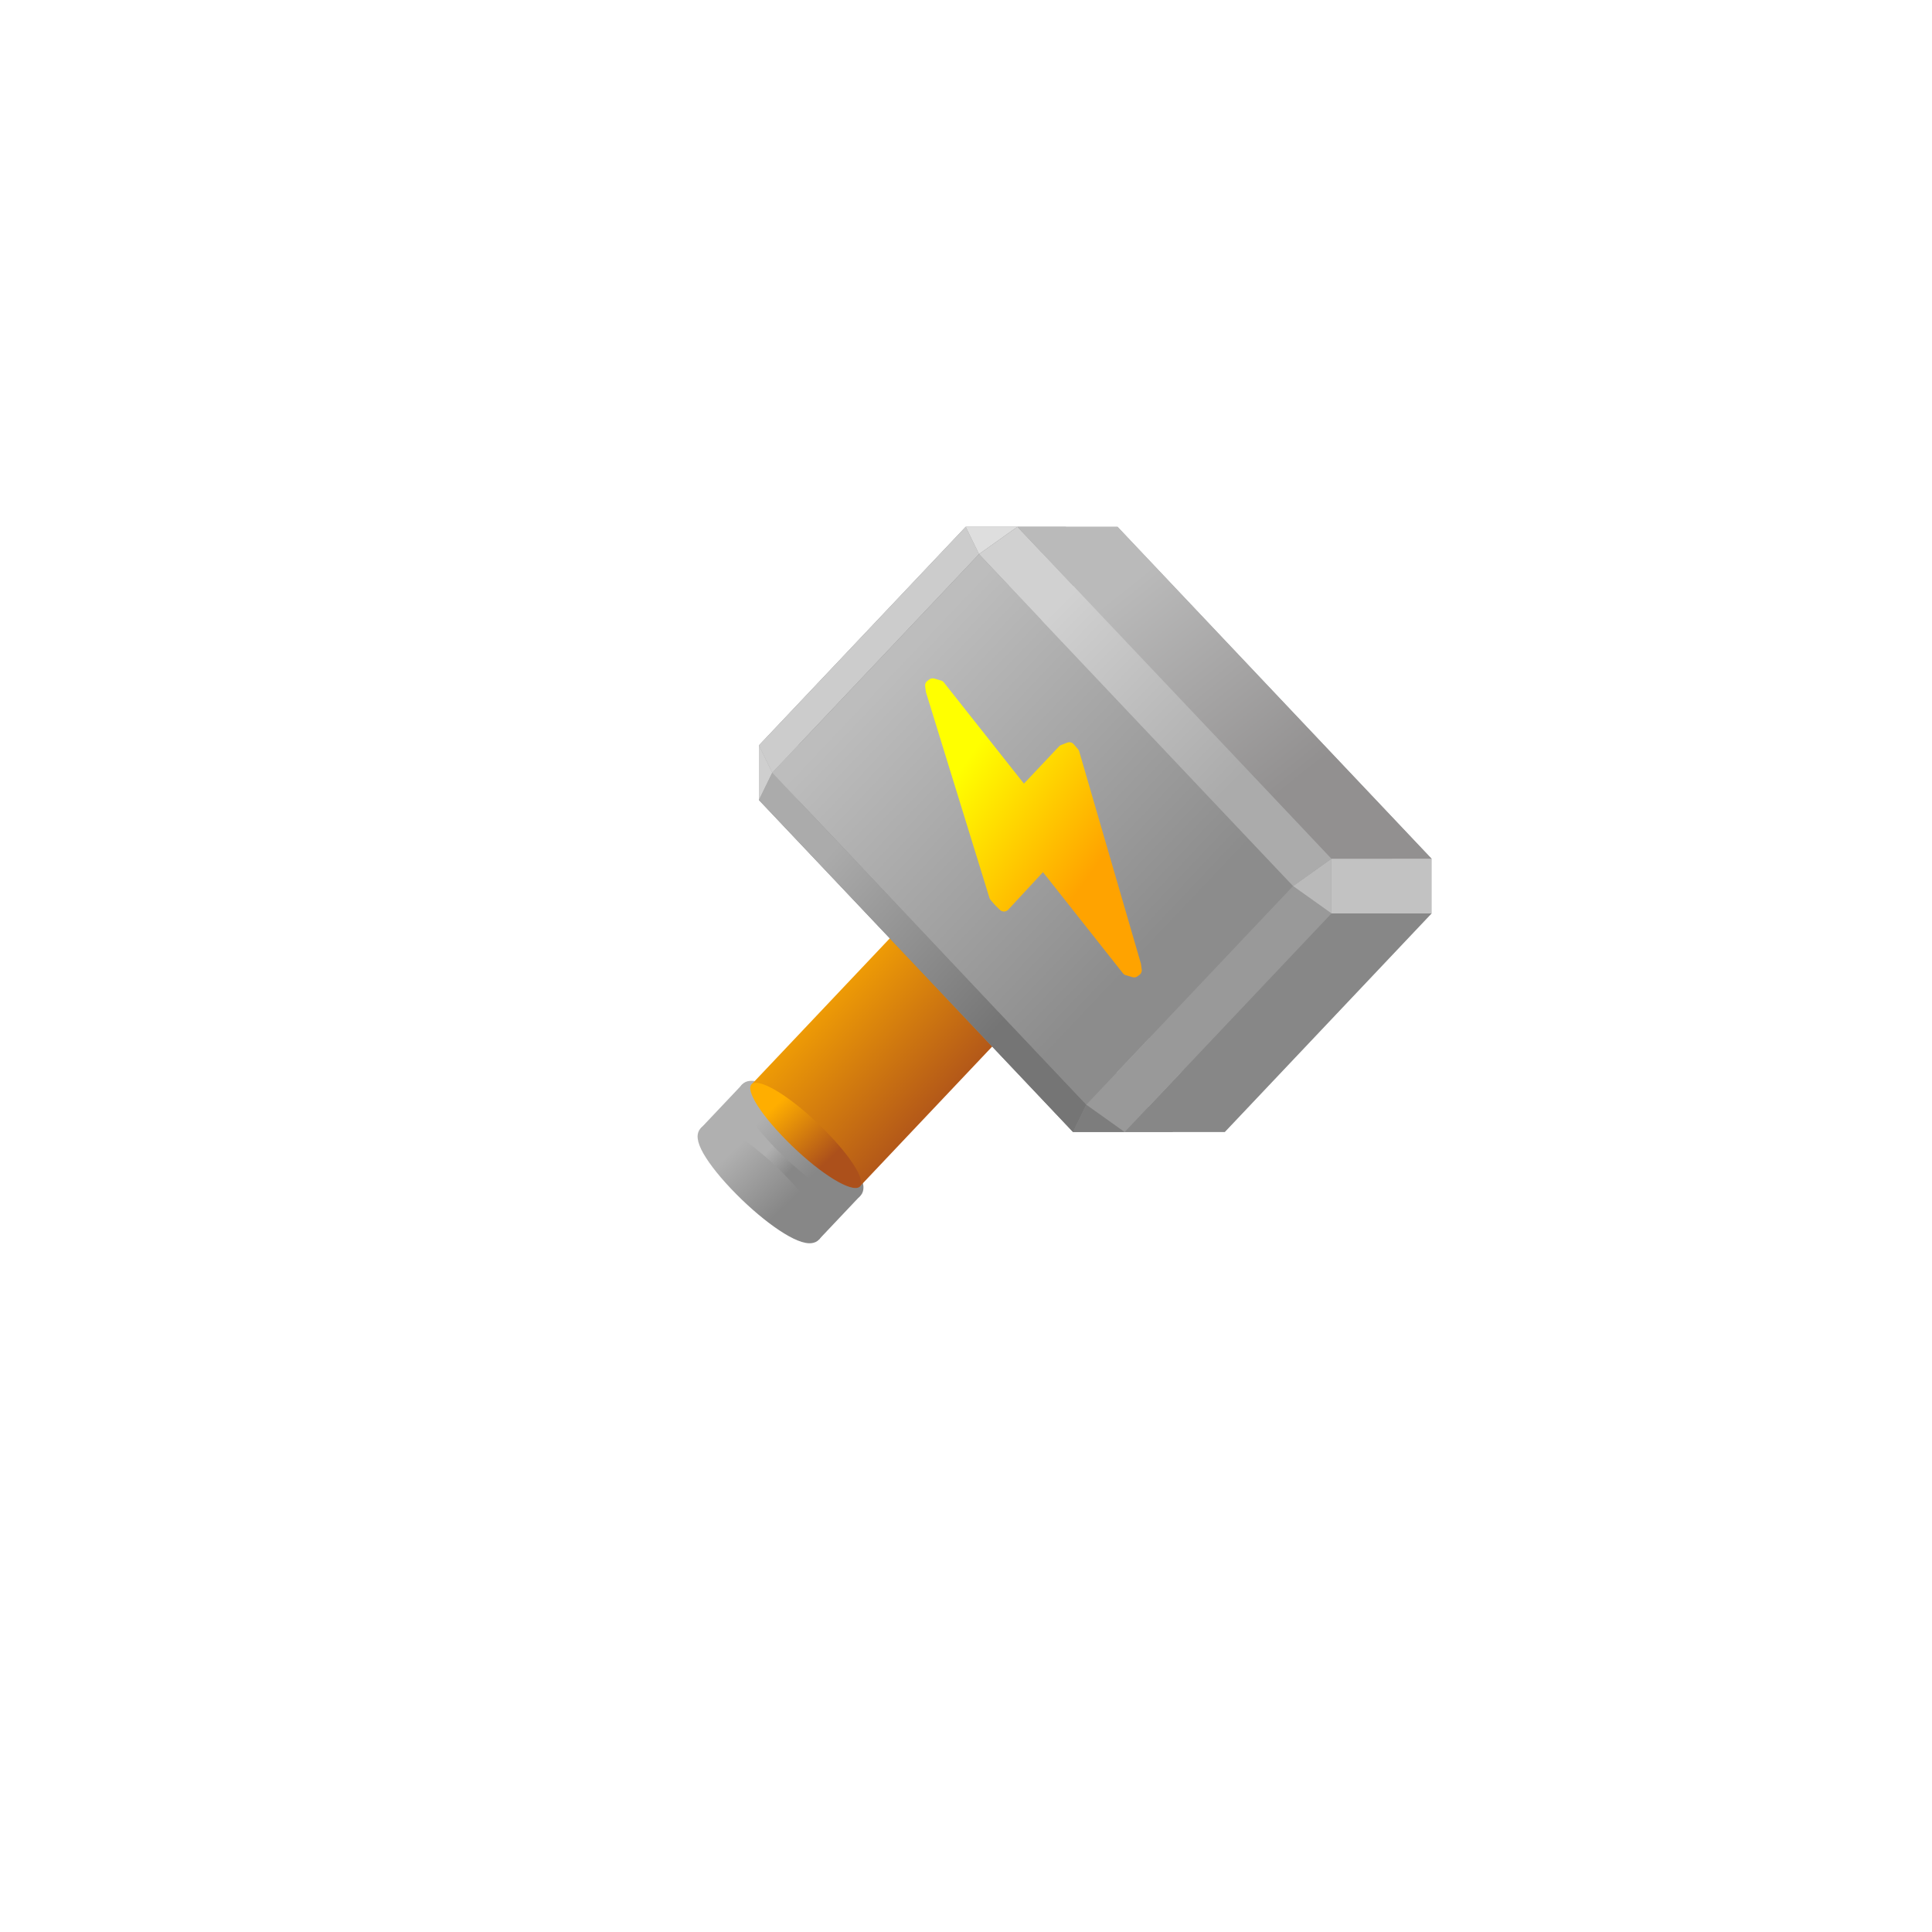
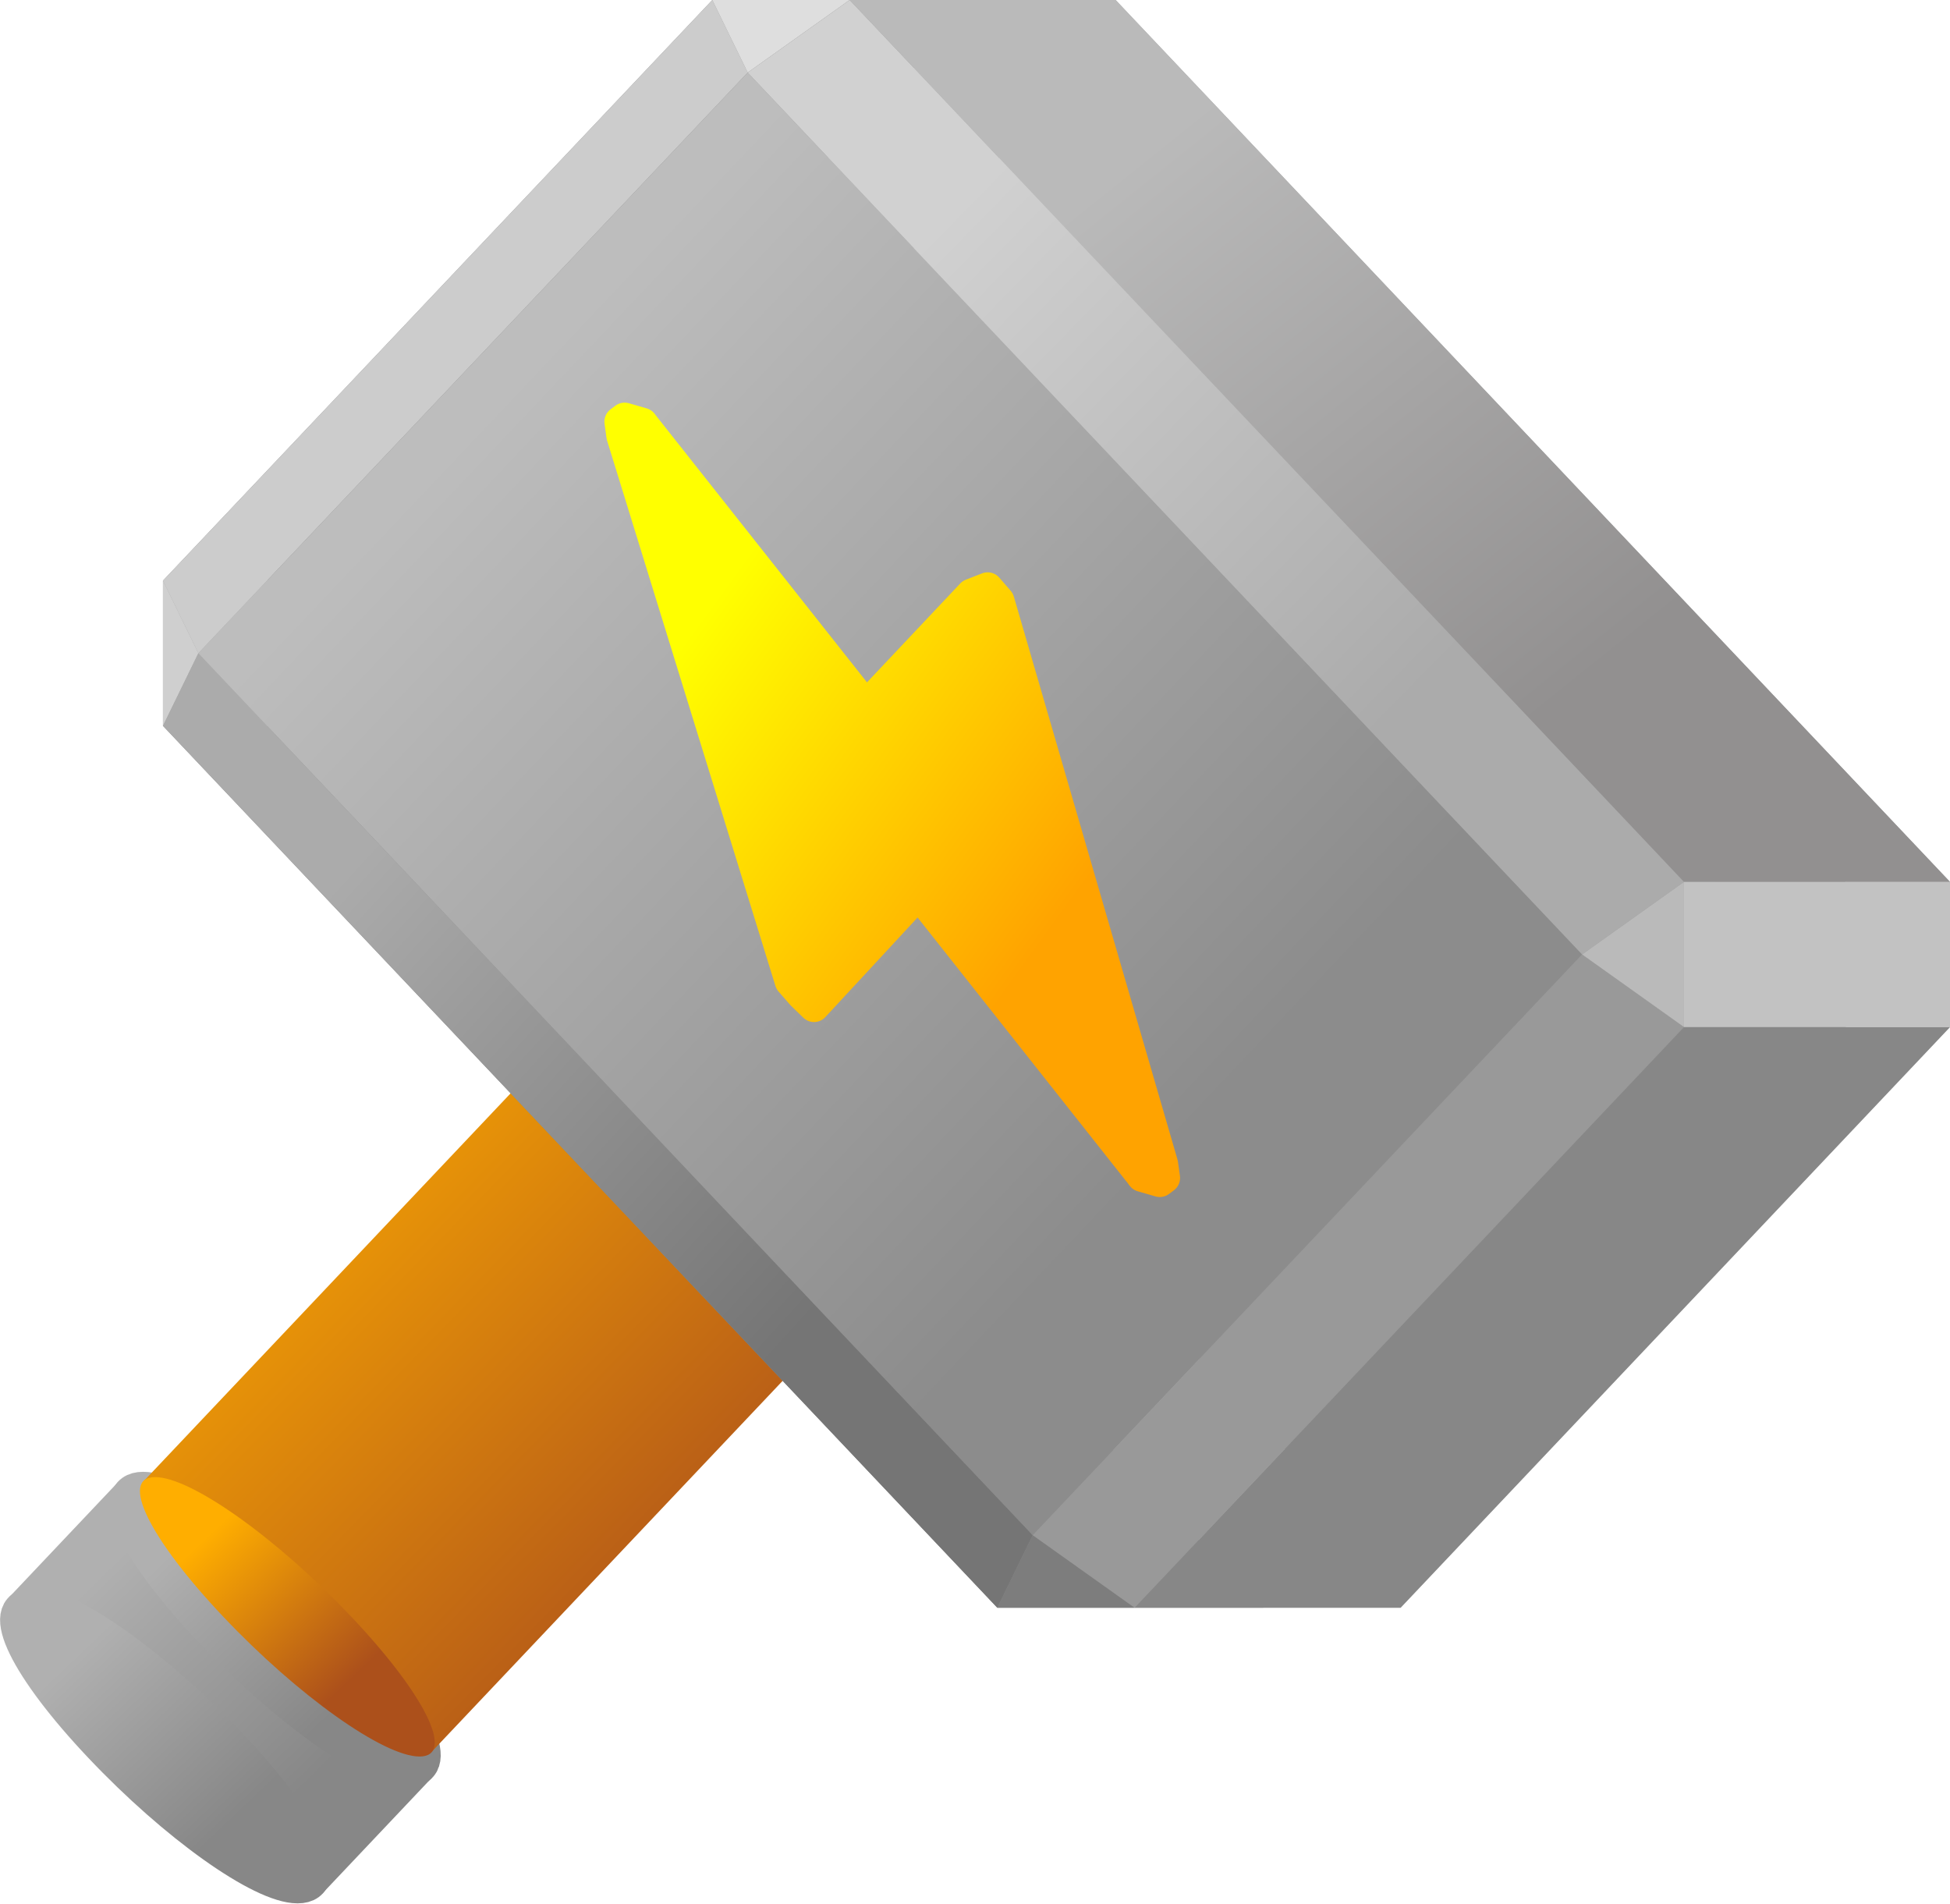
- <svg xmlns="http://www.w3.org/2000/svg" class="hammer" width="100" height="100" viewBox="-50 -50 100 100" style="height: 100%; width: 100%; touch-action: none;">
+ <svg xmlns="http://www.w3.org/2000/svg" xmlns:xlink="http://www.w3.org/1999/xlink" class="hammer" width="37.993" height="37.084" version="1.1" viewBox="-50 -50 37.993 37.084">
  <defs>
-     <linearGradient id="gradient-dynamic-0" gradientUnits="objectBoundingBox" x1="0" y1="0" x2="1" y2="1">
-       <stop offset="22%" stop-color="#bababa" />
-       <stop offset="72%" stop-color="#929090" />
+     <linearGradient id="gradient-dynamic-0" x1="2.381" x2="21.574" y1="-25.393" y2="-6.201" gradientTransform="scale(1.117 .89523)" gradientUnits="userSpaceOnUse">
+       <stop stop-color="#bababa" offset=".22" />
+       <stop stop-color="#929090" offset=".72" />
    </linearGradient>
-     <linearGradient id="gradient-dynamic-1" gradientUnits="objectBoundingBox" x1="0" y1="0" x2="1" y2="1">
-       <stop offset="22%" stop-color="#bdbdbd" />
-       <stop offset="72%" stop-color="#8c8c8c" />
+     <linearGradient id="gradient-dynamic-1" y2="1">
+       <stop stop-color="#bdbdbd" offset=".22" />
+       <stop stop-color="#8c8c8c" offset=".72" />
    </linearGradient>
-     <linearGradient id="gradient-dynamic-2" gradientUnits="objectBoundingBox" x1="0" y1="0" x2="1" y2="1">
-       <stop offset="22%" stop-color="#ffff00" />
-       <stop offset="72%" stop-color="#ffa300" />
+     <linearGradient id="gradient-dynamic-2" x1="-2.488" x2="10.687" y1="-12.674" y2=".501" gradientTransform="scale(.85129 1.1747)" gradientUnits="userSpaceOnUse">
+       <stop stop-color="#ff0" offset=".22" />
+       <stop stop-color="#ffa300" offset=".72" />
    </linearGradient>
-     <linearGradient id="gradient-dynamic-3" gradientUnits="objectBoundingBox" x1="0" y1="0" x2="1" y2="1">
-       <stop offset="22%" stop-color="#d1d1d1" />
-       <stop offset="72%" stop-color="#ababab" />
+     <linearGradient id="gradient-dynamic-3" x1=".681" x2="19.099" y1="-22.516" y2="-4.097" gradientTransform="scale(.99044 1.0097)" gradientUnits="userSpaceOnUse">
+       <stop stop-color="#d1d1d1" offset=".22" />
+       <stop stop-color="#ababab" offset=".72" />
    </linearGradient>
-     <linearGradient id="gradient-dynamic-4" gradientUnits="objectBoundingBox" x1="0" y1="0" x2="1" y2="1">
-       <stop offset="22%" stop-color="#ababab" />
-       <stop offset="72%" stop-color="#757575" />
+     <linearGradient id="gradient-dynamic-4" x1="-11.229" x2="6.523" y1="-9.552" y2="8.201" gradientTransform="scale(.95458 1.0476)" gradientUnits="userSpaceOnUse">
+       <stop stop-color="#ababab" offset=".22" />
+       <stop stop-color="#757575" offset=".72" />
    </linearGradient>
-     <linearGradient id="gradient-dynamic-5" gradientUnits="objectBoundingBox" x1="0" y1="0" x2="1" y2="1">
-       <stop offset="22%" stop-color="#ffae00" />
-       <stop offset="72%" stop-color="#ac501b" />
+     <linearGradient id="gradient-dynamic-5" y2="1">
+       <stop stop-color="#ffae00" offset=".22" />
+       <stop stop-color="#ac501b" offset=".72" />
    </linearGradient>
-     <linearGradient id="gradient-dynamic-6" gradientUnits="objectBoundingBox" x1="0" y1="0" x2="1" y2="1">
-       <stop offset="22%" stop-color="#b0b0b0" />
-       <stop offset="72%" stop-color="#878787" />
+     <linearGradient id="gradient-dynamic-6" y2="1">
+       <stop stop-color="#b0b0b0" offset=".22" />
+       <stop stop-color="#878787" offset=".72" />
    </linearGradient>
+     <linearGradient id="linearGradient1313" x1="-3.651" x2="24.067" y1="-20.736" y2="6.981" gradientTransform="scale(.97268 1.0281)" gradientUnits="userSpaceOnUse" xlink:href="#gradient-dynamic-1" />
+     <linearGradient id="linearGradient1315" x1="-13.547" x2="-5.41" y1="6.208" y2="14.346" gradientTransform="scale(1.0128 .98736)" gradientUnits="userSpaceOnUse" xlink:href="#gradient-dynamic-6" />
+     <linearGradient id="linearGradient1317" x1="-13.563" x2="-7.268" y1="8.406" y2="14.701" gradientTransform="scale(1.0244 .97617)" gradientUnits="userSpaceOnUse" xlink:href="#gradient-dynamic-6" />
+     <linearGradient id="linearGradient1321" x1="-11.474" x2="-5.178" y1="6.088" y2="12.383" gradientTransform="scale(1.0244 .97615)" gradientUnits="userSpaceOnUse" xlink:href="#gradient-dynamic-6" />
+     <linearGradient id="linearGradient1325" x1="-11.24" x2="9.613" y1="-9.589" y2="11.264" gradientTransform="scale(.98684 1.0133)" gradientUnits="userSpaceOnUse" xlink:href="#gradient-dynamic-5" />
+     <linearGradient id="linearGradient1327" x1="-10.871" x2="-5.279" y1="6.211" y2="11.803" gradientTransform="scale(1.0272 .97349)" gradientUnits="userSpaceOnUse" xlink:href="#gradient-dynamic-5" />
+     <linearGradient id="linearGradient1329" x1="3.716" x2="9.309" y1="-10.06" y2="-4.468" gradientTransform="scale(1.0273 .97347)" gradientUnits="userSpaceOnUse" xlink:href="#gradient-dynamic-5" />
+     <linearGradient id="linearGradient1331" x1="-10.311" x2="17.407" y1="-20.736" y2="6.981" gradientTransform="scale(.97268 1.0281)" gradientUnits="userSpaceOnUse" xlink:href="#gradient-dynamic-1" />
  </defs>
-   <g transform="rotate(0,0,0)">
-     <path stroke-linecap="round" stroke-linejoin="round" d="M-5.537,-11.42 L-5.537,-8.591 L-3.551,-10.006 Z" fill="#7d7d7d" />
-     <path stroke-linecap="round" stroke-linejoin="round" d="M5.167,-22.733 L-5.537,-11.42 L-3.551,-10.006 L7.153,-21.319 Z" fill="#999999" />
-     <path stroke-linecap="round" stroke-linejoin="round" d="M12.705,7.177 L10.719,8.591 L-5.537,-8.591 L-3.551,-10.006 Z" fill="#a6a6a6" />
-     <path stroke-linecap="round" stroke-linejoin="round" d="M23.409,-4.137 L12.705,7.177 L-3.551,-10.006 L7.153,-21.319 Z" fill="url(&quot;#gradient-dynamic-1&quot;)" />
-     <path stroke-linecap="round" stroke-linejoin="round" d="M5.167,-22.733 L7.843,-22.733 L7.153,-21.319 Z" fill="#bababa" />
-     <path stroke-linecap="round" stroke-linejoin="round" d="M13.395,8.591 L10.719,8.591 L12.705,7.177 Z" fill="#cfcfcf" />
-     <path stroke-linecap="round" stroke-linejoin="round" d="M7.843,-22.733 L7.153,-21.319 L23.409,-4.137 L24.099,-5.551 Z" fill="#a6a6a6" />
-     <path d="M-8.53,9.016 L-10.67,11.278 " stroke="url(&quot;#gradient-dynamic-6&quot;)" stroke-width="8.4" />
-     <path stroke-linecap="round" stroke-linejoin="round" d="M-11.917,11.278 C-13.366,9.747 -13.947,8.556 -13.246,8.556 C-12.544,8.556 -10.872,9.747 -9.423,11.278 C-7.974,12.81 -7.393,14.001 -8.095,14.001 C-8.796,14.001 -10.469,12.81 -11.917,11.278 " stroke="url(&quot;#gradient-dynamic-6&quot;)" stroke-width="0.7" fill="url(&quot;#gradient-dynamic-6&quot;)" />
-     <path stroke-linecap="round" stroke-linejoin="round" d="M-9.777,9.016 C-8.328,10.547 -6.655,11.738 -5.954,11.738 C-5.252,11.738 -5.834,10.547 -7.282,9.016 C-8.731,7.484 -10.404,6.293 -11.105,6.293 C-11.807,6.293 -11.225,7.484 -9.777,9.016 " stroke="url(&quot;#gradient-dynamic-6&quot;)" stroke-width="0.7" fill="url(&quot;#gradient-dynamic-6&quot;)" />
-     <path stroke-linecap="round" stroke-linejoin="round" d="M24.099,-2.722 L13.395,8.591 L12.705,7.177 L23.409,-4.137 Z" fill="#cccccc" />
-     <path stroke-linecap="round" stroke-linejoin="round" d="M-10.719,-11.42 L-5.537,-11.42 L-5.537,-8.591 L-10.719,-8.591 Z" fill="#a6a6a6" />
-     <path stroke-linecap="round" stroke-linejoin="round" d="M24.099,-2.722 L24.099,-5.551 L23.409,-4.137 Z" fill="#dedede" />
-     <path stroke-linecap="round" stroke-linejoin="round" d="M-10.719,-11.42 L-5.537,-11.42 L5.167,-22.733 L-0.016,-22.733 Z" fill="#878787" />
-     <path d="M6.69,-7.071 L-8.295,8.768 " stroke="url(&quot;#gradient-dynamic-5&quot;)" stroke-width="7.7" />
-     <path stroke-linecap="round" stroke-linejoin="round" d="M-9.542,8.768 C-10.991,7.237 -11.572,6.046 -10.871,6.046 C-10.169,6.046 -8.497,7.237 -7.048,8.768 C-5.6,10.299 -5.018,11.49 -5.72,11.49 C-6.421,11.49 -8.094,10.299 -9.542,8.768 " fill="url(&quot;#gradient-dynamic-5&quot;)" />
-     <path stroke-linecap="round" stroke-linejoin="round" d="M5.443,-7.071 C6.892,-5.54 8.564,-4.349 9.265,-4.349 C9.967,-4.349 9.386,-5.54 7.937,-7.071 C6.488,-8.602 4.816,-9.793 4.114,-9.793 C3.413,-9.793 3.994,-8.602 5.443,-7.071 " fill="url(&quot;#gradient-dynamic-5&quot;)" />
-     <path stroke-linecap="round" stroke-linejoin="round" d="M10.719,8.591 L5.537,8.591 L-10.719,-8.591 L-5.537,-8.591 Z" fill="#878787" />
-     <path stroke-linecap="round" stroke-linejoin="round" d="M-0.016,-22.733 L5.167,-22.733 L7.843,-22.733 L2.66,-22.733 Z" fill="#c2c2c2" />
-     <path stroke-linecap="round" stroke-linejoin="round" d="M13.395,8.591 L8.213,8.591 L5.537,8.591 L10.719,8.591 Z" fill="#a6a6a6" />
-     <path stroke-linecap="round" stroke-linejoin="round" d="M24.099,-5.551 L18.916,-5.551 L2.66,-22.733 L7.843,-22.733 Z" fill="url(&quot;#gradient-dynamic-0&quot;)" />
-     <path stroke-linecap="round" stroke-linejoin="round" d="M13.395,8.591 L8.213,8.591 L18.916,-2.722 L24.099,-2.722 Z" fill="#878787" />
-     <path stroke-linecap="round" stroke-linejoin="round" d="M-10.719,-11.42 L-10.719,-8.591 L-10.029,-10.006 Z" fill="#cfcfcf" />
-     <path stroke-linecap="round" stroke-linejoin="round" d="M24.099,-2.722 L18.916,-2.722 L18.916,-5.551 L24.099,-5.551 Z" fill="#c2c2c2" />
-     <path stroke-linecap="round" stroke-linejoin="round" d="M-0.016,-22.733 L-10.719,-11.42 L-10.029,-10.006 L0.674,-21.319 Z" fill="#cccccc" />
-     <path stroke-linecap="round" stroke-linejoin="round" d="M-10.029,-10.006 L-10.719,-8.591 L5.537,8.591 L6.227,7.177 Z" fill="url(&quot;#gradient-dynamic-4&quot;)" />
-     <path stroke-linecap="round" stroke-linejoin="round" d="M-0.016,-22.733 L2.66,-22.733 L0.674,-21.319 Z" fill="#dedede" />
-     <path stroke-linecap="round" stroke-linejoin="round" d="M8.213,8.591 L5.537,8.591 L6.227,7.177 Z" fill="#7d7d7d" />
-     <path stroke-linecap="round" stroke-linejoin="round" d="M0.674,-21.319 L-10.029,-10.006 L6.227,7.177 L16.931,-4.137 Z" fill="url(&quot;#gradient-dynamic-1&quot;)" />
-     <path stroke-linecap="round" stroke-linejoin="round" d="M5.033,-11.159 L2.978,-8.98 L-1.298,-14.386 L-1.299,-14.385 L-1.377,-14.488 L-1.724,-14.588 L-1.818,-14.518 L-1.78,-14.24 L1.501,-3.611 L1.724,-3.356 L1.966,-3.12 L4.002,-5.318 L8.278,0.088 L8.279,0.086 L8.356,0.189 L8.703,0.289 L8.798,0.218 L8.759,-0.059 L5.571,-11.026 L5.349,-11.282 Z" stroke="url(&quot;#gradient-dynamic-2&quot;)" stroke-width="0.6" fill="url(&quot;#gradient-dynamic-2&quot;)" />
-     <path stroke-linecap="round" stroke-linejoin="round" d="M18.916,-5.551 L16.931,-4.137 L0.674,-21.319 L2.66,-22.733 Z" fill="url(&quot;#gradient-dynamic-3&quot;)" />
-     <path stroke-linecap="round" stroke-linejoin="round" d="M18.916,-2.722 L8.213,8.591 L6.227,7.177 L16.931,-4.137 Z" fill="#999999" />
-     <path stroke-linecap="round" stroke-linejoin="round" d="M18.916,-2.722 L18.916,-5.551 L16.931,-4.137 Z" fill="#bababa" />
+   <g transform="translate(-36.106 -27.267)">
+     <g stroke-linecap="round" stroke-linejoin="round">
+       <path d="m-5.537-11.42v2.829l1.986-1.415z" fill="#7d7d7d" />
+       <path d="m5.167-22.733-10.704 11.313 1.986 1.414 10.704-11.313z" fill="#999" />
+       <path d="m12.705 7.177-1.986 1.414-16.256-17.182 1.986-1.415z" fill="#a6a6a6" />
+       <path d="m23.409-4.137-10.704 11.314-16.256-17.183 10.704-11.313z" fill="url(#linearGradient1313)" />
+       <path d="m5.167-22.733h2.676l-0.69 1.414z" fill="#bababa" />
+       <path d="m13.395 8.591h-2.676l1.986-1.414z" fill="#cfcfcf" />
+       <path d="m7.843-22.733-0.69 1.414 16.256 17.182 0.69-1.414z" fill="#a6a6a6" />
+     </g>
+     <path d="m-8.53 9.016-2.14 2.262" stroke="url(#linearGradient1315)" stroke-width="8.4" />
+     <g stroke-linecap="round" stroke-linejoin="round">
+       <path d="m-11.917 11.278c-1.449-1.531-2.03-2.722-1.329-2.722 0.702 0 2.374 1.191 3.823 2.722 1.449 1.532 2.03 2.723 1.328 2.723-0.701 0-2.374-1.191-3.822-2.723" fill="url(#linearGradient1317)" stroke="url(#linearGradient1317)" stroke-width=".7" />
+       <path d="m-9.777 9.016c1.449 1.531 3.122 2.722 3.823 2.722 0.702 0 0.12-1.191-1.328-2.722-1.449-1.532-3.122-2.723-3.823-2.723-0.702 0-0.12 1.191 1.328 2.723" fill="url(#linearGradient1321)" stroke="url(#linearGradient1321)" stroke-width=".7" />
+       <path d="m24.099-2.722-10.704 11.313-0.69-1.414 10.704-11.314z" fill="#ccc" />
+       <path d="m-10.719-11.42h5.182v2.829h-5.182z" fill="#a6a6a6" />
+       <path d="m24.099-2.722v-2.829l-0.69 1.414z" fill="#dedede" />
+       <path d="m-10.719-11.42h5.182l10.704-11.313h-5.183z" fill="#878787" />
+     </g>
+     <path d="m6.69-7.071-14.985 15.839" stroke="url(#linearGradient1325)" stroke-width="7.7" />
+     <g stroke-linecap="round" stroke-linejoin="round">
+       <path d="m-9.542 8.768c-1.449-1.531-2.03-2.722-1.329-2.722 0.702 0 2.374 1.191 3.823 2.722 1.448 1.531 2.03 2.722 1.328 2.722-0.701 0-2.374-1.191-3.822-2.722" fill="url(#linearGradient1327)" />
+       <path d="m5.443-7.071c1.449 1.531 3.121 2.722 3.822 2.722 0.702 0 0.121-1.191-1.328-2.722s-3.121-2.722-3.823-2.722c-0.701 0-0.12 1.191 1.329 2.722" fill="url(#linearGradient1329)" />
+       <path d="m10.719 8.591h-5.182l-16.256-17.182h5.182z" fill="#878787" />
+       <path d="m-0.016-22.733h7.859-5.183z" fill="#c2c2c2" />
+       <path d="m13.395 8.591h-7.858 5.182z" fill="#a6a6a6" />
+       <path d="m24.099-5.551h-5.183l-16.256-17.182h5.183z" fill="url(#gradient-dynamic-0)" />
+       <path d="m13.395 8.591h-5.182l10.703-11.313h5.183z" fill="#878787" />
+       <path d="m-10.719-11.42v2.829l0.69-1.415z" fill="#cfcfcf" />
+       <path d="m24.099-2.722h-5.183v-2.829h5.183z" fill="#c2c2c2" />
+       <path d="m-0.016-22.733-10.703 11.313 0.69 1.414 10.703-11.313z" fill="#ccc" />
+       <path d="m-10.029-10.006-0.69 1.415 16.256 17.182 0.69-1.414z" fill="url(#gradient-dynamic-4)" />
+       <path d="m-0.016-22.733h2.676l-1.986 1.414z" fill="#dedede" />
+       <path d="m8.213 8.591h-2.676l0.69-1.414z" fill="#7d7d7d" />
+       <path d="m0.674-21.319-10.703 11.313 16.256 17.183 10.704-11.314z" fill="url(#linearGradient1331)" />
+       <path d="m5.033-11.159-2.055 2.179-4.276-5.406-1e-3 1e-3 -0.078-0.103-0.347-0.1-0.094 0.07 0.038 0.278 3.281 10.629 0.223 0.255 0.242 0.236 2.036-2.198 4.276 5.406 1e-3 -2e-3 0.077 0.103 0.347 0.1 0.095-0.071-0.039-0.277-3.188-10.967-0.222-0.256z" fill="url(#gradient-dynamic-2)" stroke="url(#gradient-dynamic-2)" stroke-width=".6" />
+       <path d="m18.916-5.551-1.985 1.414-16.257-17.182 1.986-1.414z" fill="url(#gradient-dynamic-3)" />
+       <path d="m18.916-2.722-10.703 11.313-1.986-1.414 10.704-11.314z" fill="#999" />
+       <path d="m18.916-2.722v-2.829l-1.985 1.414z" fill="#bababa" />
+     </g>
  </g>
</svg>
